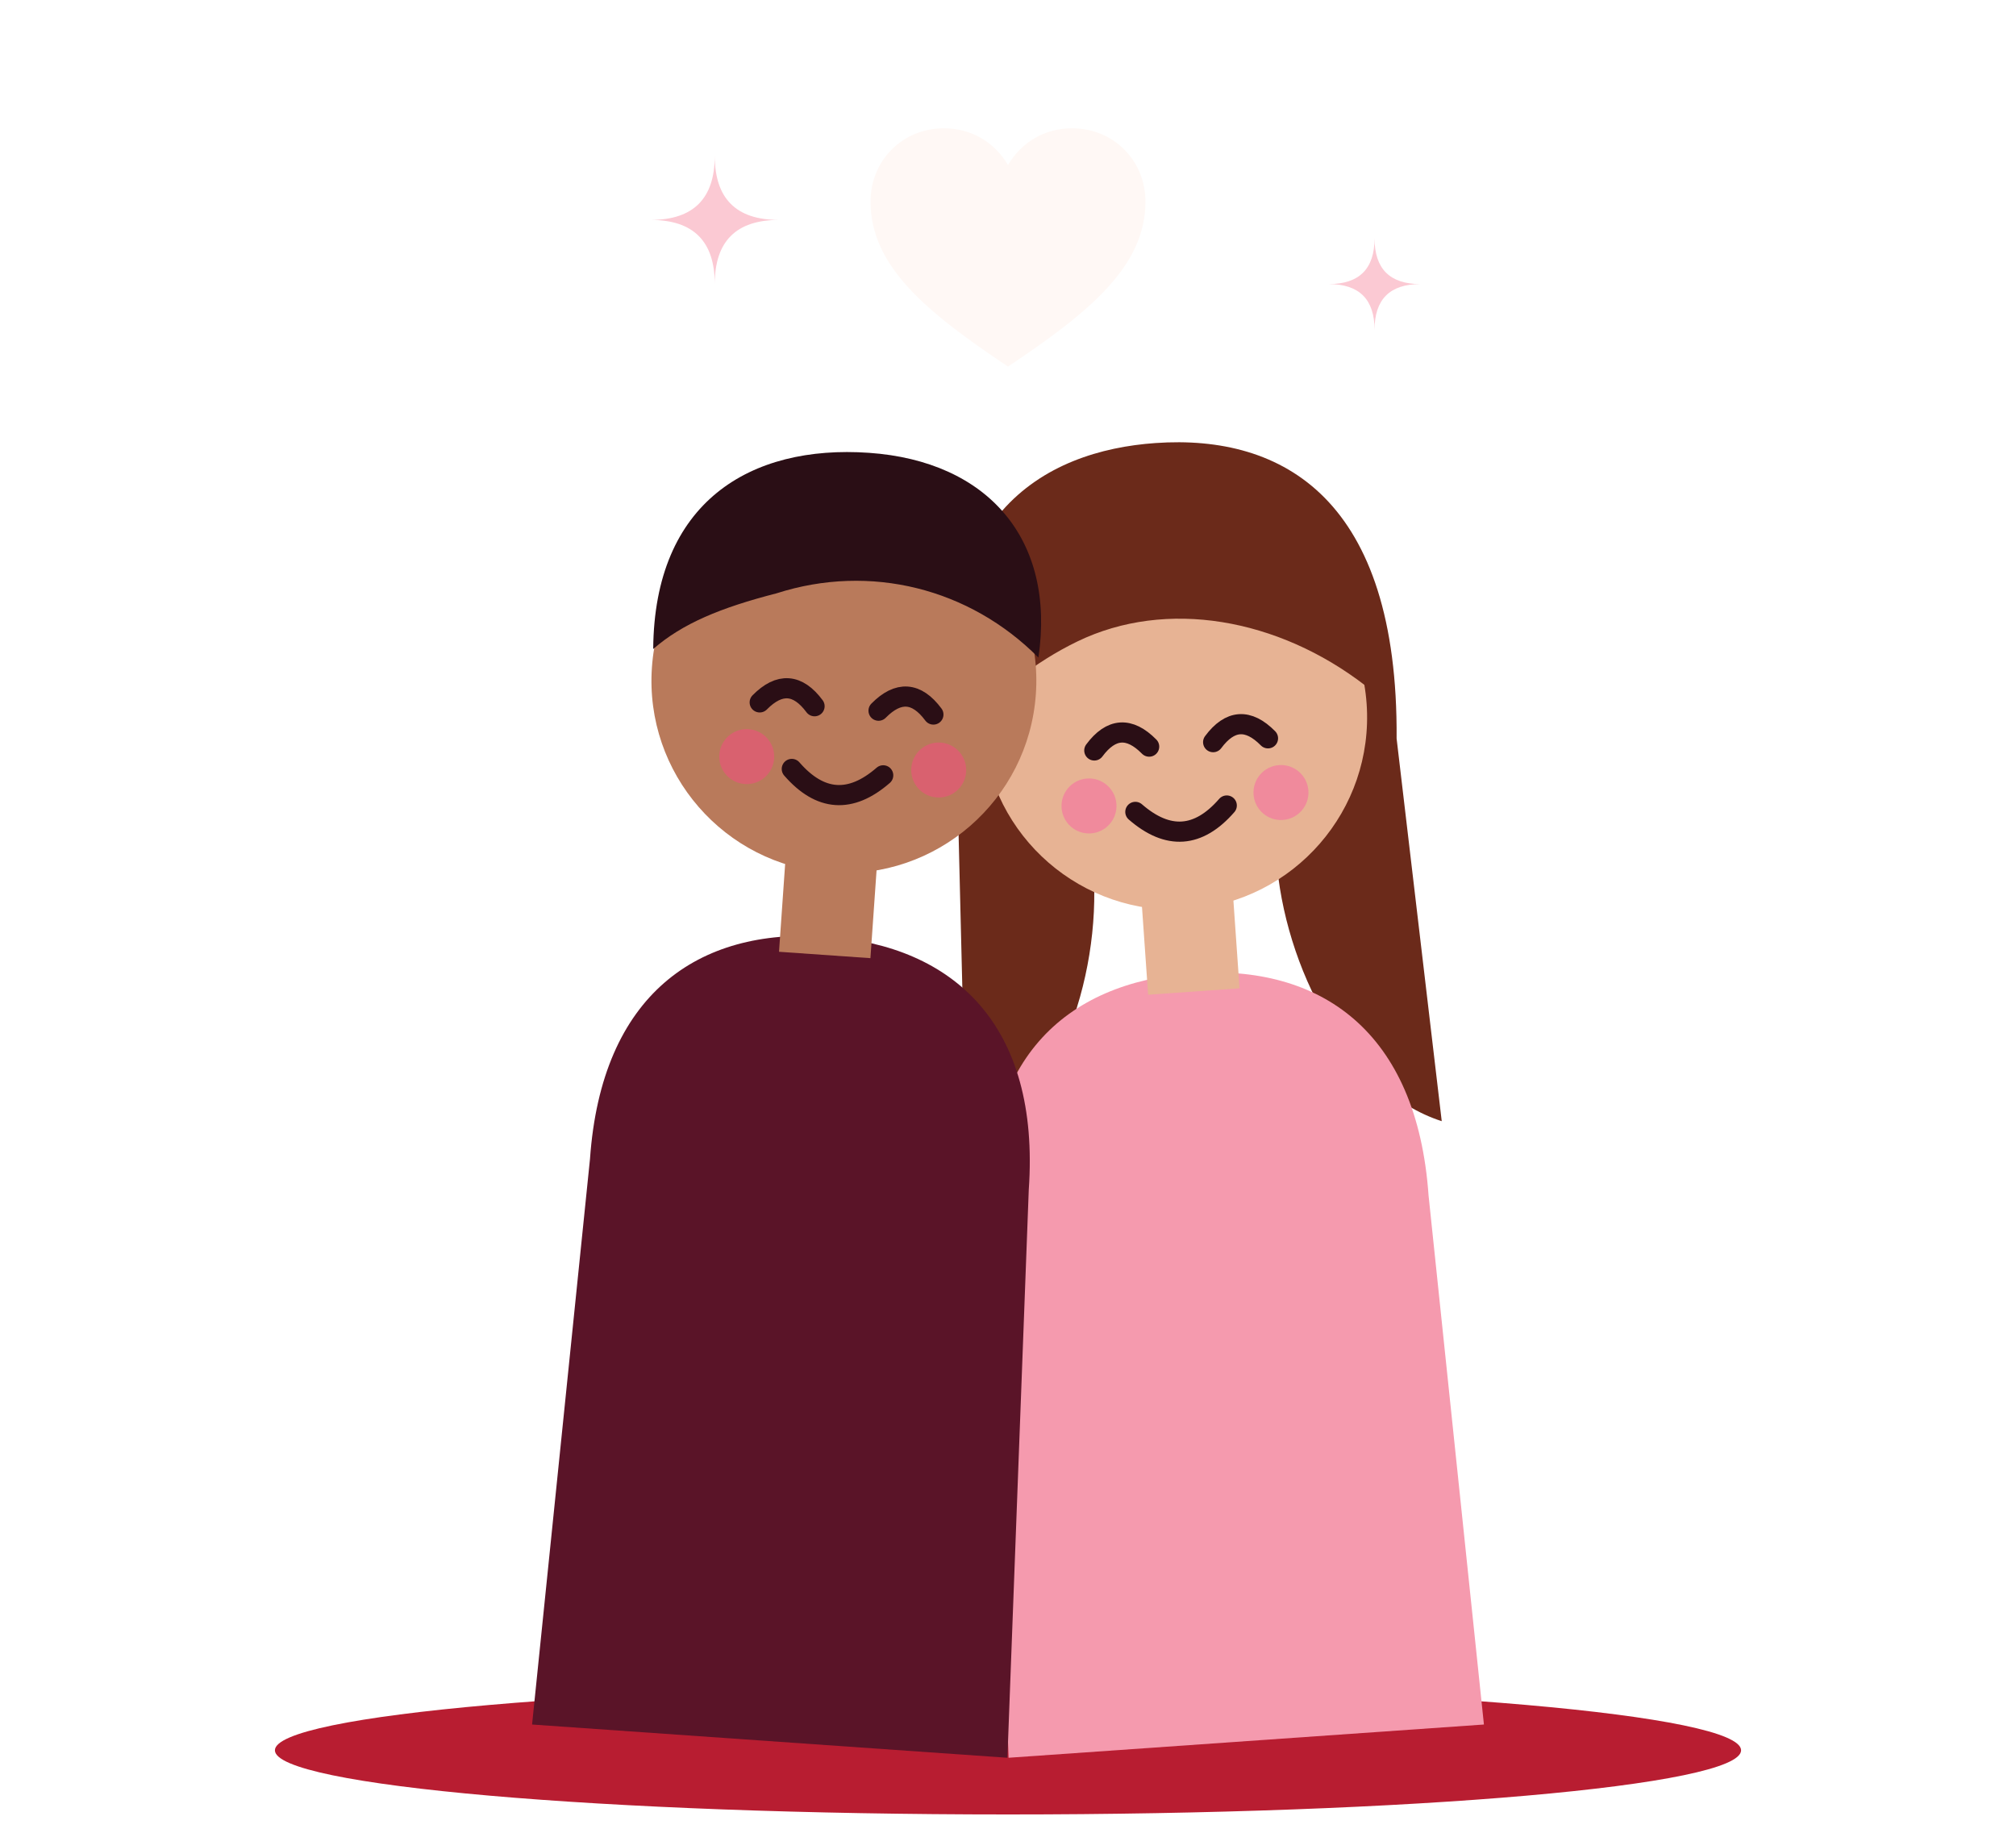
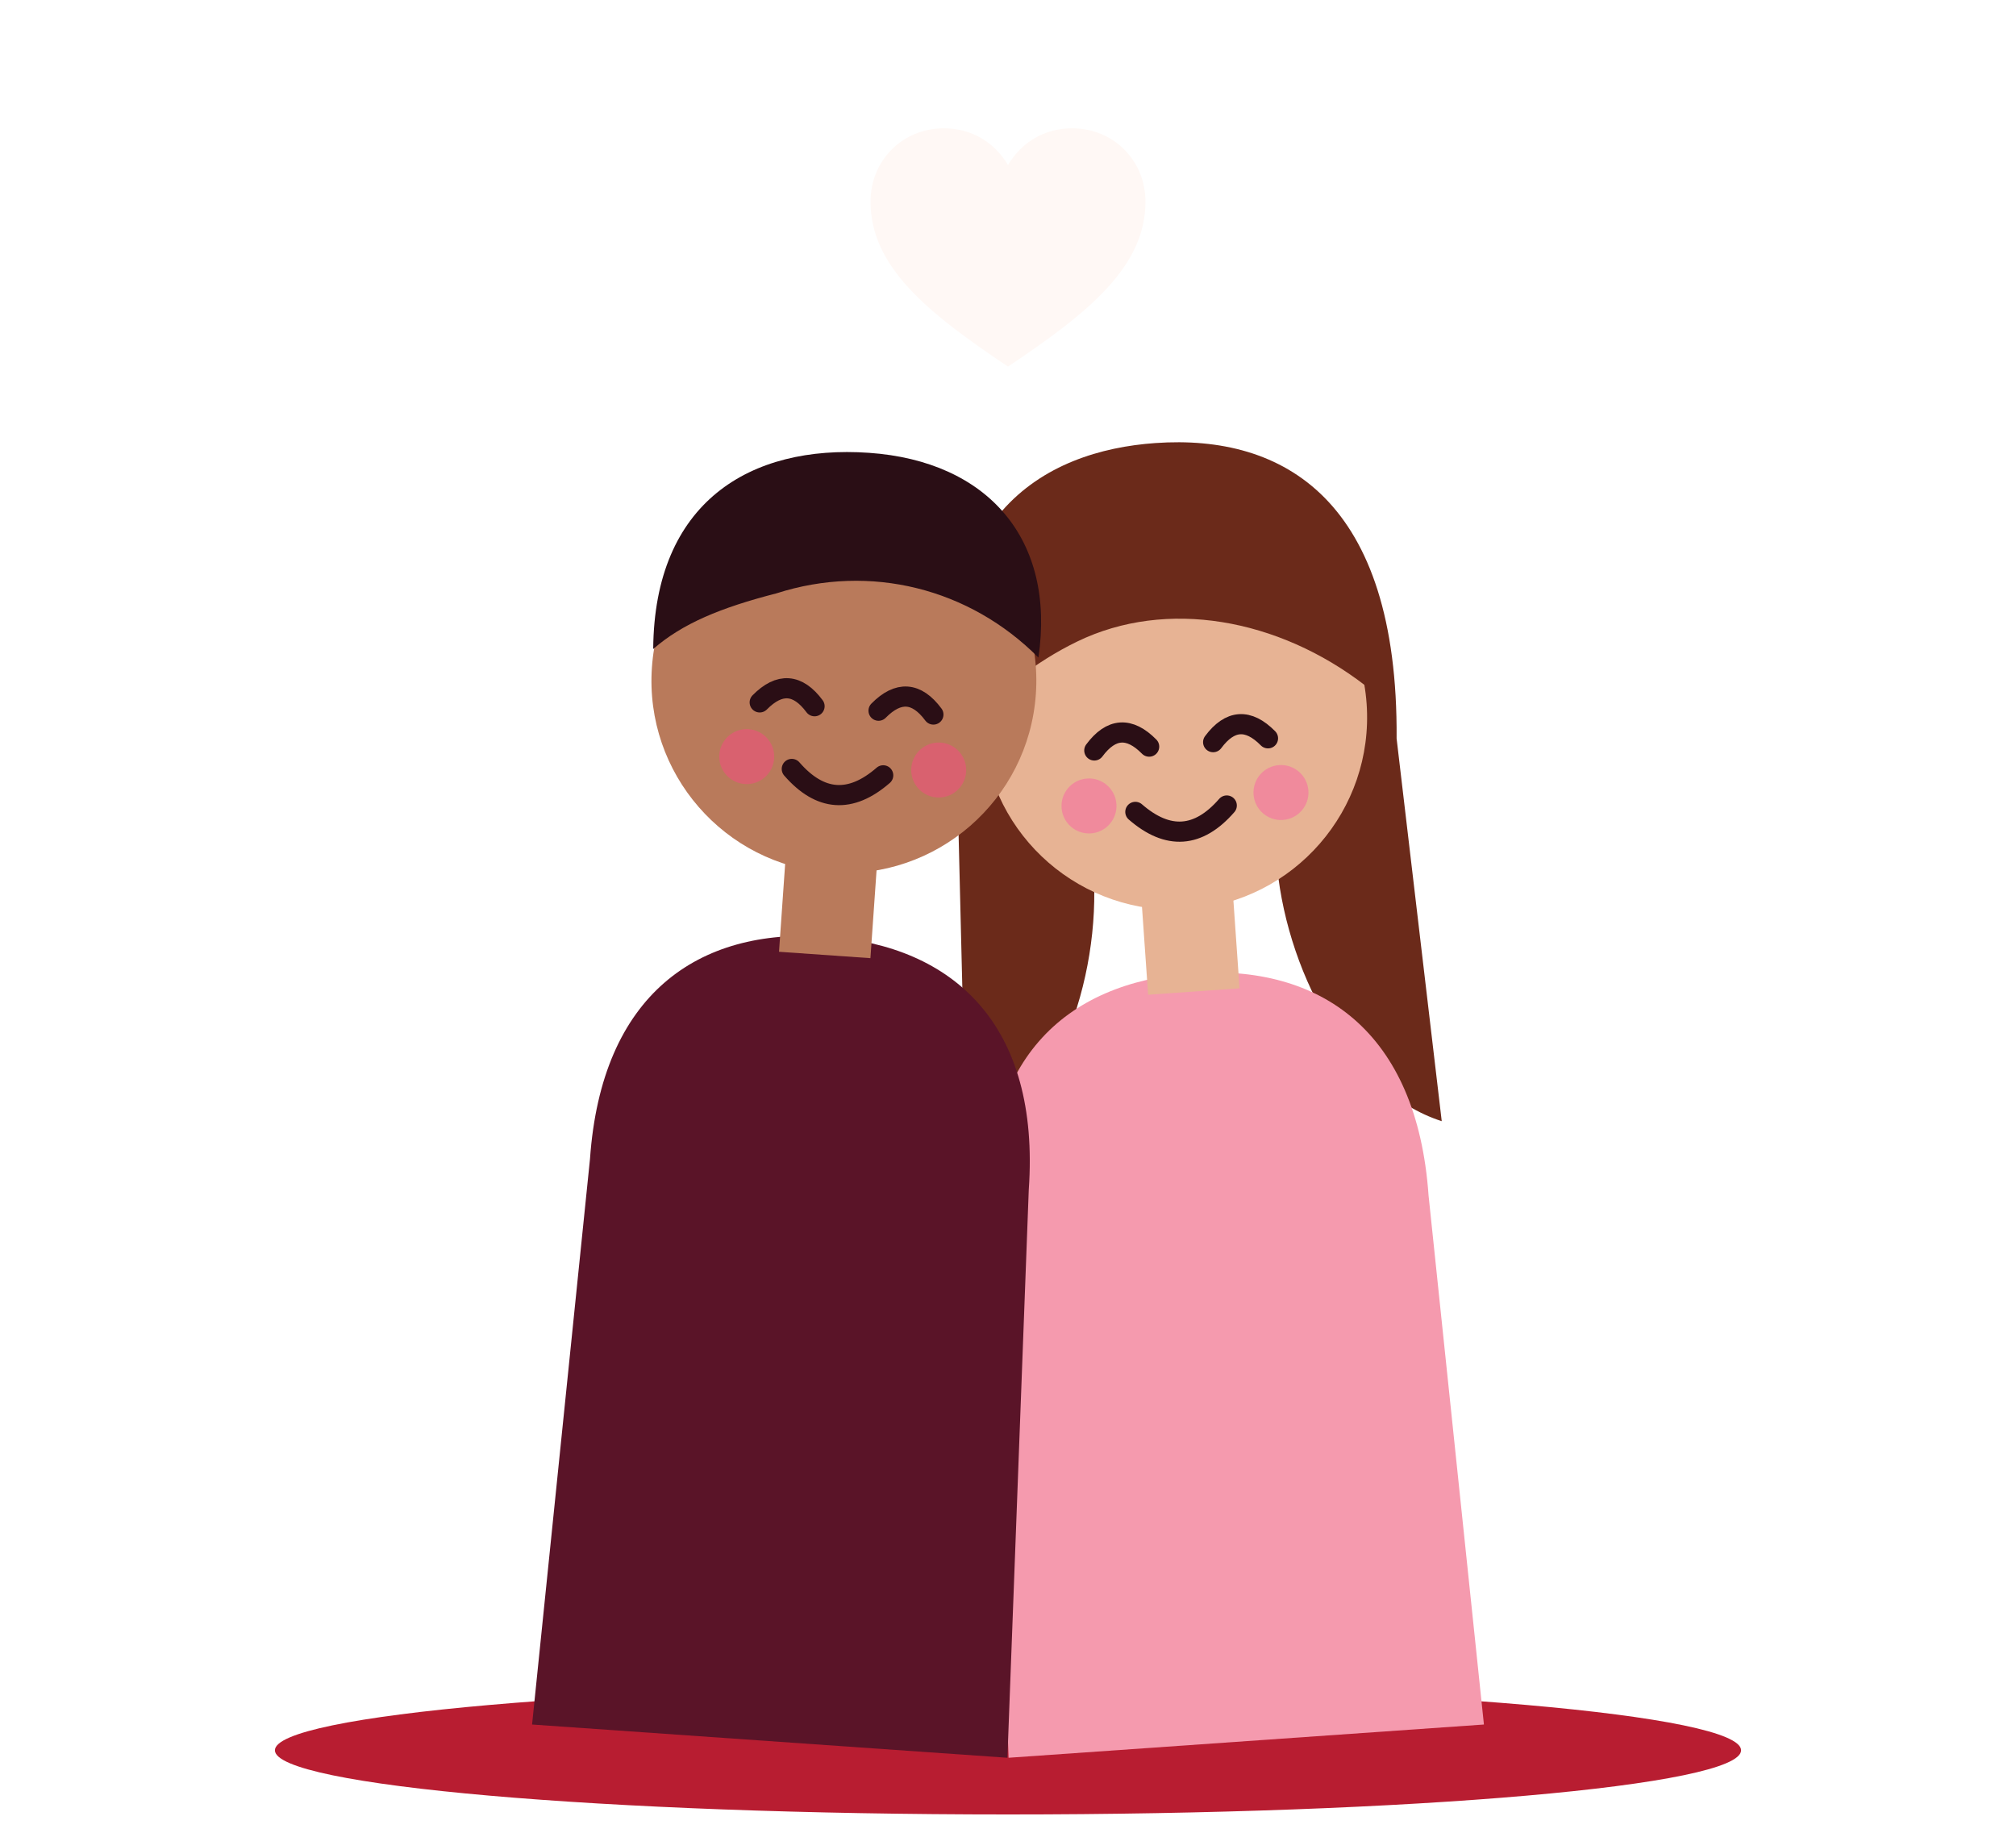
<svg xmlns="http://www.w3.org/2000/svg" viewBox="0 0 220 200">
  <ellipse cx="110" cy="191" rx="80" ry="7" fill="#B81D31" />
-   <path d="M78 17 Q78 24 85 24 Q78 24 78 31 Q78 24 71 24 Q78 24 78 17 Z" fill="#FBC9D3" />
-   <path d="M150 26 Q150 31 155 31 Q150 31 150 36 Q150 31 145 31 Q150 31 150 26 Z" fill="#FBC9D3" />
  <path d="M110 40 C101 34 95 29 95 22 C95 17.5 98.5 14 103 14 C106 14 108.5 15.5 110 18 C111.5 15.5 114 14 117 14 C121.5 14 125 17.5 125 22 C125 29 119 34 110 40 Z" fill="#FFF8F5" />
  <g transform="rotate(-4 136 190)">
    <path d="M112 80 C110 54 124 48 136 48 C150 48 162 56 160 82 L162 124 C152 120 146 106 146 94 L126 94 C126 106 120 120 110 124 Z" fill="#6B2A1A" />
    <path d="M110 190 L112 132 C112 114 122 106 136 106 C150 106 160 114 160 132 L162 190 Z" fill="#F59AAE" />
    <rect x="131" y="92" width="10" height="16" fill="#E7B394" />
    <circle cx="136" cy="78" r="21" fill="#E7B394" />
    <path d="M115 76 C116 62 126 56 137 56 C148 56 157 63 157 76 C148 68 136 65 126 69 C121 71 117 74 115 76 Z" fill="#6B2A1A" />
    <path d="M127 81 q3 -3.5 6 0 M140 81 q3 -3.5 6 0" fill="none" stroke="#2A0E15" stroke-width="2.2" stroke-linecap="round" />
    <path d="M131 88 q5 5 10 0" fill="none" stroke="#2A0E15" stroke-width="2.2" stroke-linecap="round" />
    <circle cx="126" cy="87" r="3" fill="#F08A9C" />
    <circle cx="147" cy="87" r="3" fill="#F08A9C" />
  </g>
  <g transform="rotate(4 84 190)">
    <path d="M58 190 L60 128 C60 110 70 102 84 102 C98 102 108 110 108 128 L110 190 Z" fill="#5A1428" />
    <rect x="79" y="88" width="10" height="16" fill="#B97A5B" />
    <circle cx="84" cy="74" r="21" fill="#B97A5B" />
    <path d="M63 72 C62 56 72 49 85 49 C98 49 106 57 105 70 C97 63 86 61 76 65 C70 67 66 69 63 72 Z" fill="#2A0E15" />
    <path d="M75 77 q3 -3.5 6 0 M88 77 q3 -3.5 6 0" fill="none" stroke="#2A0E15" stroke-width="2.2" stroke-linecap="round" />
    <path d="M79 84 q5 5 10 0" fill="none" stroke="#2A0E15" stroke-width="2.2" stroke-linecap="round" />
    <circle cx="74" cy="83" r="3" fill="#D9616F" />
    <circle cx="95" cy="83" r="3" fill="#D9616F" />
  </g>
</svg>
